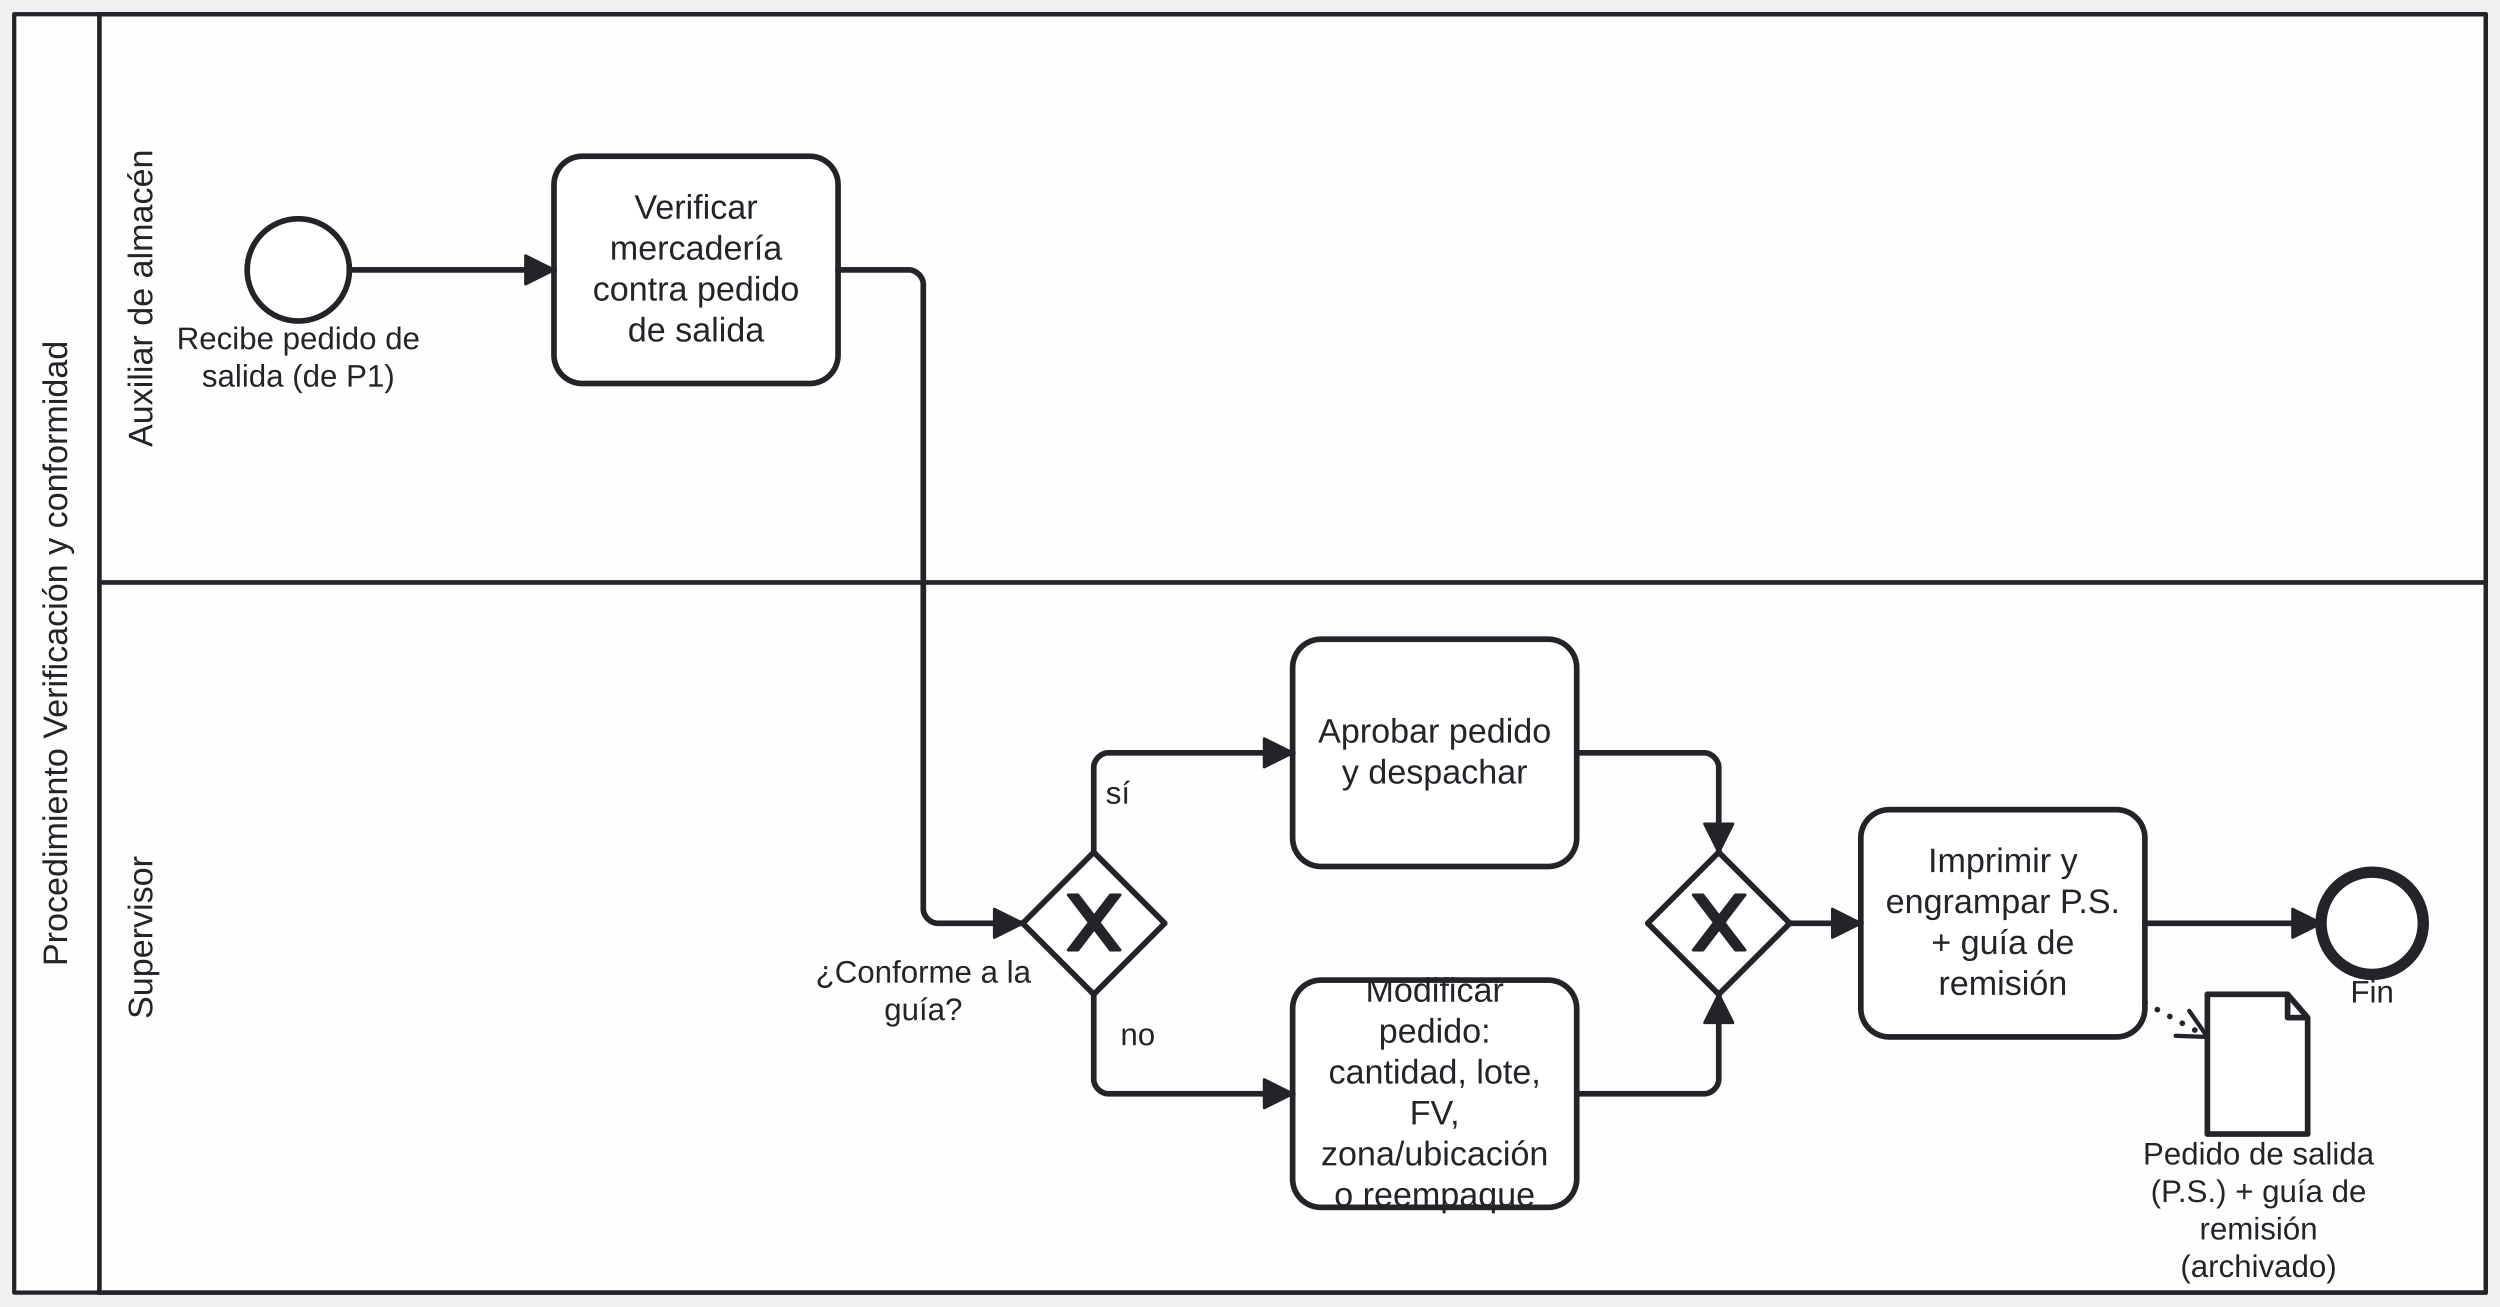
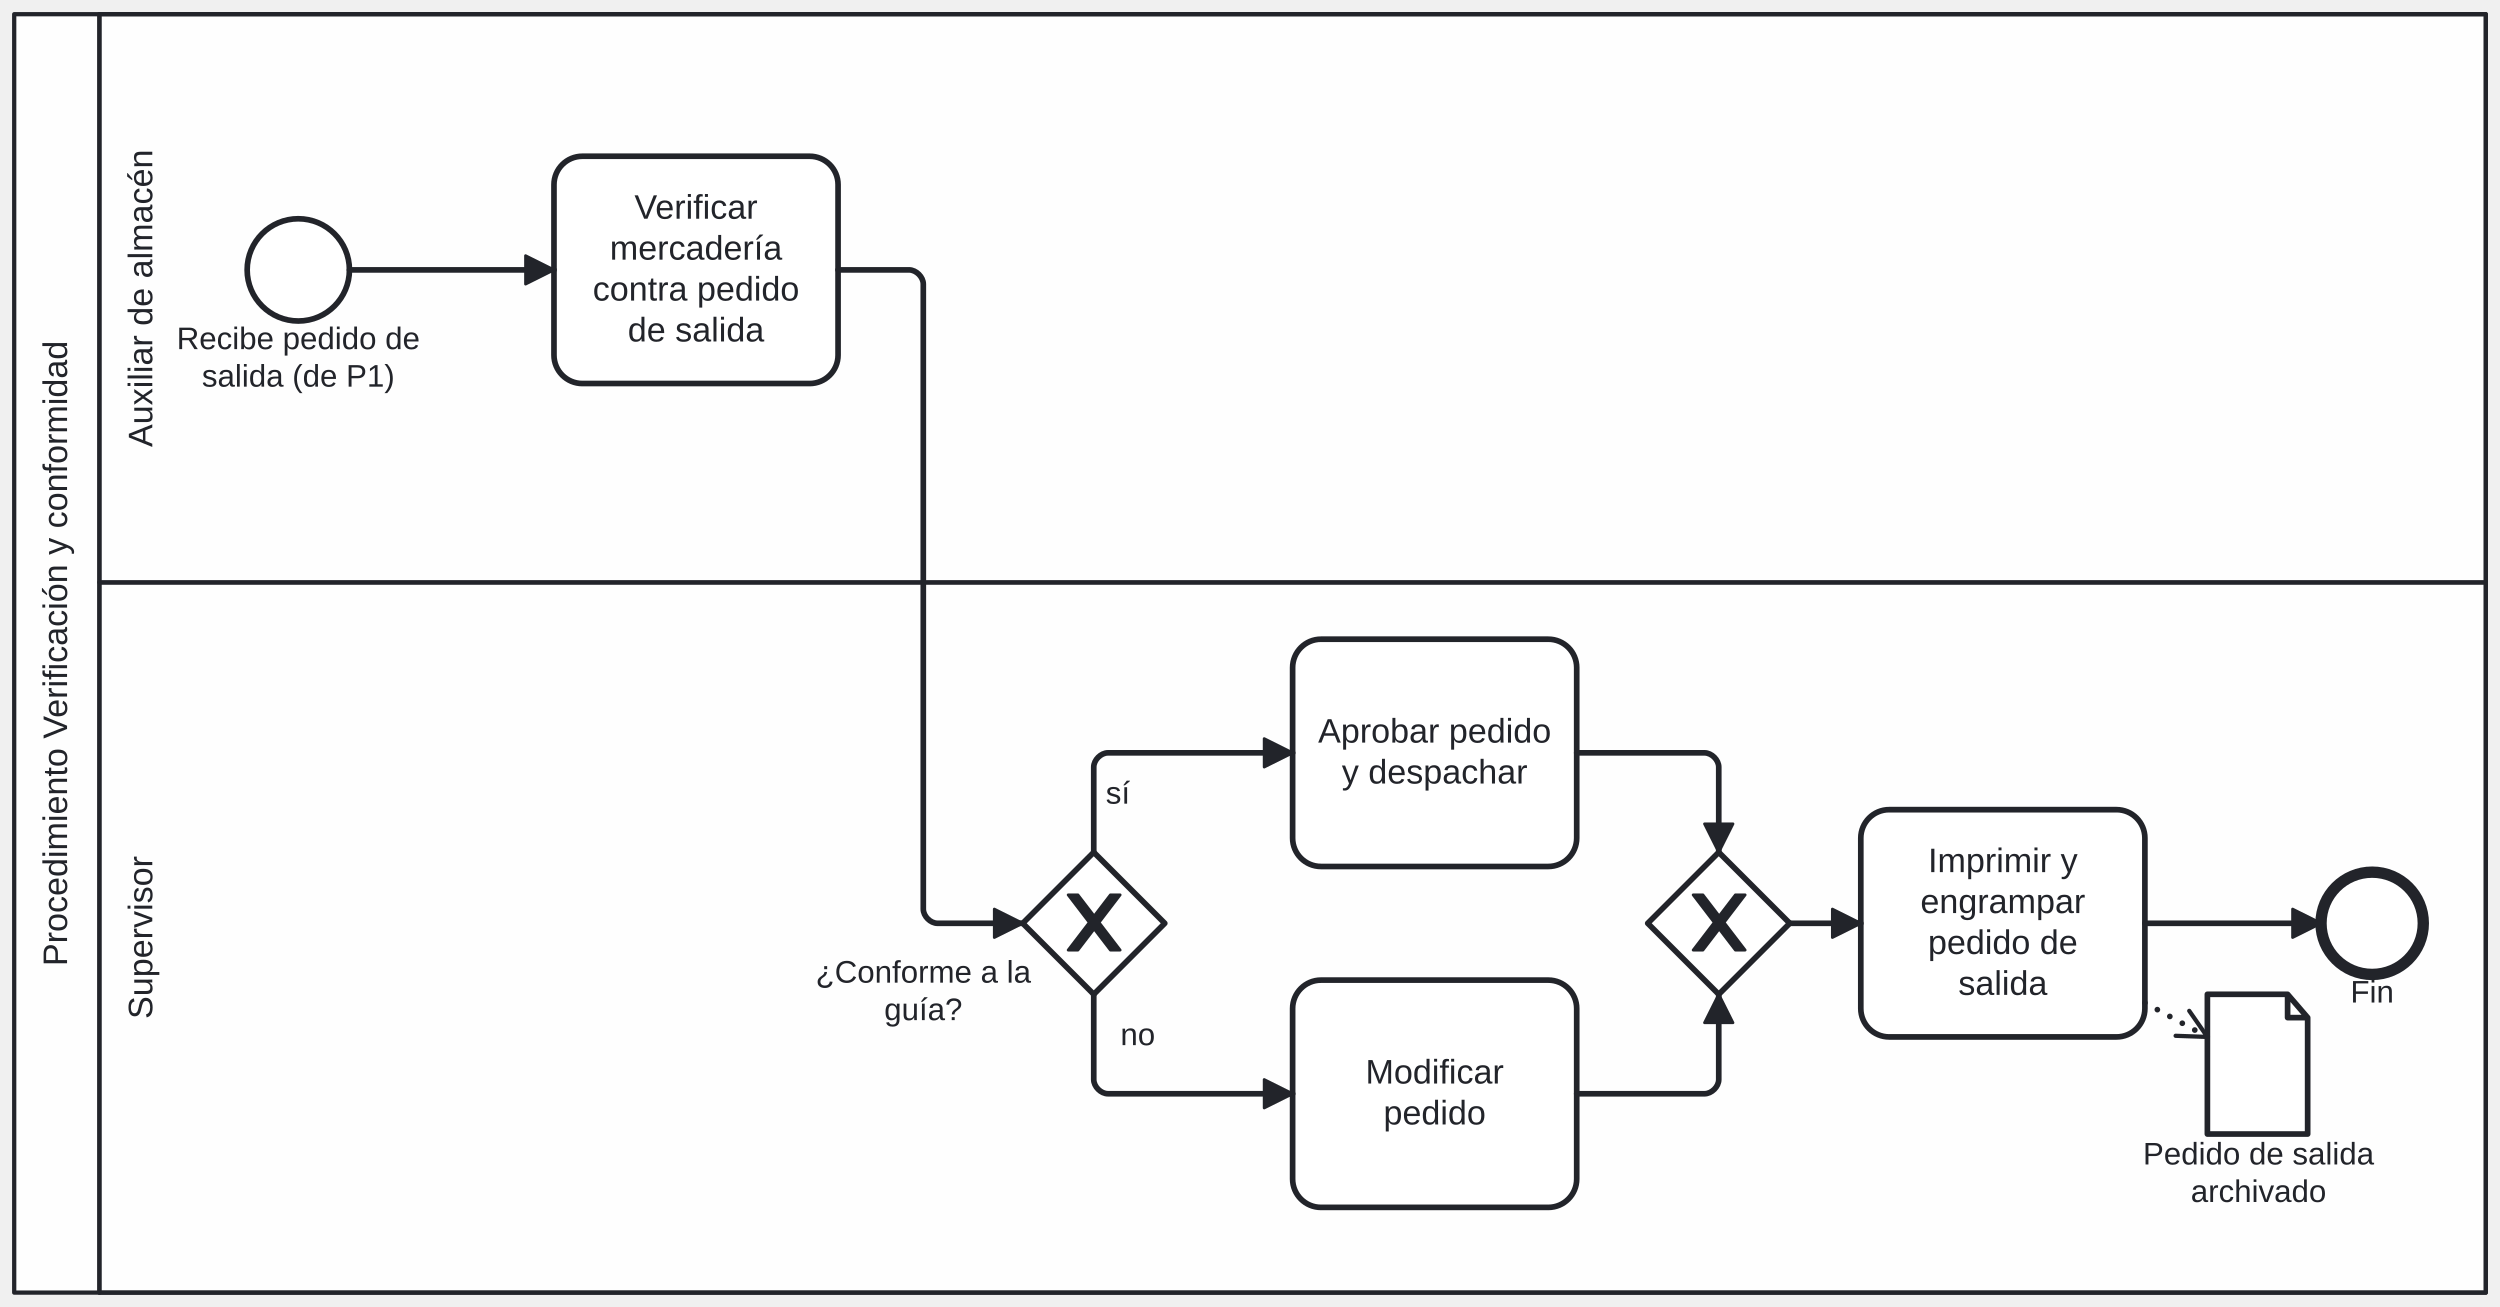
<svg xmlns="http://www.w3.org/2000/svg" width="880" height="460" viewBox="125 75 880 460" version="1.1">
  <defs>
-     <pattern id="djs-grid-pattern-457820" width="10" height="10" patternUnits="userSpaceOnUse">
+     <pattern id="djs-grid-pattern-455992" width="10" height="10" patternUnits="userSpaceOnUse">
      <circle cx="0.5" cy="0.5" r="0.5" style="fill: rgb(204, 204, 204);" />
    </pattern>
  </defs>
  <g class="djs-group">
    <g class="djs-element djs-shape" data-element-id="Participant_1" style="display: block;" transform="matrix(1 0 0 1 130 80)">
      <g class="djs-visual">
        <rect x="0" y="0" width="870" height="450" rx="0" ry="0" style="stroke-linecap: round; stroke-linejoin: round; stroke: rgb(34, 36, 42); stroke-width: 1.5px; fill: white; fill-opacity: 0.95;" />
        <path style="fill: none; stroke-linecap: round; stroke-linejoin: round; stroke: rgb(34, 36, 42); stroke-width: 1.5px;" d="M30,0L30,450" />
        <text lineHeight="1.2" class="djs-label" style="font-family: Arial, sans-serif; font-size: 12px; font-weight: normal; fill: rgb(34, 36, 42);" transform="matrix(-1.83697e-16 -1 1 -1.83697e-16 0 450)">
          <tspan x="114.946" y="18.6">Procedimiento Verificación y conformidad</tspan>
        </text>
      </g>
      <rect class="djs-hit djs-hit-no-move" x="0" y="0" width="870" height="450" style="fill: none; stroke-opacity: 0; stroke: white; stroke-width: 15px;" />
      <rect class="djs-hit djs-hit-click-stroke" x="0" y="0" width="870" height="450" style="fill: none; stroke-opacity: 0; stroke: white; stroke-width: 15px;" />
      <rect class="djs-hit djs-hit-all" x="0" y="0" width="30" height="450" style="fill: none; stroke-opacity: 0; stroke: white; stroke-width: 15px;" />
      <rect x="-5" y="-5" rx="4" width="880" height="460" class="djs-outline" style="fill: none;" />
    </g>
    <g class="djs-children">
      <g class="djs-group">
        <g class="djs-element djs-shape" data-element-id="Lane_Supervisor" style="display: block;" transform="matrix(1 0 0 1 160 280)">
          <g class="djs-visual">
            <rect x="0" y="0" width="840" height="250" rx="0" ry="0" style="stroke-linecap: round; stroke-linejoin: round; stroke: rgb(34, 36, 42); stroke-width: 1.5px; fill: white; fill-opacity: 0.25;" />
            <text lineHeight="1.2" class="djs-label" style="font-family: Arial, sans-serif; font-size: 12px; font-weight: normal; fill: rgb(34, 36, 42);" transform="matrix(-1.83697e-16 -1 1 -1.83697e-16 0 250)">
              <tspan x="96.321" y="18.6">Supervisor</tspan>
            </text>
          </g>
          <rect class="djs-hit djs-hit-no-move" x="0" y="0" width="840" height="250" style="fill: none; stroke-opacity: 0; stroke: white; stroke-width: 15px;" />
          <rect class="djs-hit djs-hit-click-stroke" x="0" y="0" width="840" height="250" style="fill: none; stroke-opacity: 0; stroke: white; stroke-width: 15px;" />
          <rect class="djs-hit djs-hit-all" x="0" y="0" width="30" height="250" style="fill: none; stroke-opacity: 0; stroke: white; stroke-width: 15px;" />
          <rect x="-5" y="-5" rx="4" width="850" height="260" class="djs-outline" style="fill: none;" />
        </g>
      </g>
      <g class="djs-group">
        <g class="djs-element djs-shape" data-element-id="Lane_Auxiliar_Almacen" style="display: block;" transform="matrix(1 0 0 1 160 80)">
          <g class="djs-visual">
            <rect x="0" y="0" width="840" height="200" rx="0" ry="0" style="stroke-linecap: round; stroke-linejoin: round; stroke: rgb(34, 36, 42); stroke-width: 1.5px; fill: white; fill-opacity: 0.25;" />
            <text lineHeight="1.2" class="djs-label" style="font-family: Arial, sans-serif; font-size: 12px; font-weight: normal; fill: rgb(34, 36, 42);" transform="matrix(-1.83697e-16 -1 1 -1.83697e-16 0 200)">
              <tspan x="47.641" y="18.6">Auxiliar de almacén</tspan>
            </text>
          </g>
          <rect class="djs-hit djs-hit-no-move" x="0" y="0" width="840" height="200" style="fill: none; stroke-opacity: 0; stroke: white; stroke-width: 15px;" />
          <rect class="djs-hit djs-hit-click-stroke" x="0" y="0" width="840" height="200" style="fill: none; stroke-opacity: 0; stroke: white; stroke-width: 15px;" />
          <rect class="djs-hit djs-hit-all" x="0" y="0" width="30" height="200" style="fill: none; stroke-opacity: 0; stroke: white; stroke-width: 15px;" />
          <rect x="-5" y="-5" rx="4" width="850" height="210" class="djs-outline" style="fill: none;" />
        </g>
      </g>
      <g class="djs-group">
        <g class="djs-element djs-shape" data-element-id="StartEvent_1" style="display: block;" transform="matrix(1 0 0 1 212 152)">
          <g class="djs-visual">
            <circle cx="18" cy="18" r="18" style="stroke-linecap: round; stroke-linejoin: round; stroke: rgb(34, 36, 42); stroke-width: 2px; fill: white; fill-opacity: 0.95;" />
          </g>
          <rect class="djs-hit djs-hit-all" x="0" y="0" width="36" height="36" style="fill: none; stroke-opacity: 0; stroke: white; stroke-width: 15px;" />
          <circle cx="18" cy="18" r="23" class="djs-outline" style="fill: none;" />
        </g>
      </g>
      <g class="djs-group">
        <g class="djs-element djs-shape" data-element-id="StartEvent_1_label" style="display: block;" transform="matrix(1 0 0 1 187 188)">
          <g class="djs-visual">
            <text lineHeight="1.2" class="djs-label" style="font-family: Arial, sans-serif; font-size: 11px; font-weight: normal; fill: rgb(34, 36, 42);">
              <tspan x="0.19" y="9.9">Recibe pedido de </tspan>
              <tspan x="9.065" y="23.1">salida (de P1)</tspan>
            </text>
          </g>
          <rect class="djs-hit djs-hit-all" x="0" y="0" width="86" height="27" style="fill: none; stroke-opacity: 0; stroke: white; stroke-width: 15px;" />
          <rect x="-5" y="-5" rx="4" width="96" height="37" class="djs-outline" style="fill: none;" />
        </g>
      </g>
      <g class="djs-group">
        <g class="djs-element djs-shape" data-element-id="Task_1" style="display: block;" transform="matrix(1 0 0 1 320 130)">
          <g class="djs-visual">
            <rect x="0" y="0" width="100" height="80" rx="10" ry="10" style="stroke-linecap: round; stroke-linejoin: round; stroke: rgb(34, 36, 42); stroke-width: 2px; fill: white; fill-opacity: 0.95;" />
            <text lineHeight="1.2" class="djs-label" style="font-family: Arial, sans-serif; font-size: 12px; font-weight: normal; fill: rgb(34, 36, 42);">
              <tspan x="28.326" y="22">Verificar </tspan>
              <tspan x="19.654" y="36.4">mercadería </tspan>
              <tspan x="13.64" y="50.8">contra pedido </tspan>
              <tspan x="25.982" y="65.2">de salida</tspan>
            </text>
          </g>
          <rect class="djs-hit djs-hit-all" x="0" y="0" width="100" height="80" style="fill: none; stroke-opacity: 0; stroke: white; stroke-width: 15px;" />
          <rect x="-5" y="-5" rx="14" width="110" height="90" class="djs-outline" style="fill: none;" />
        </g>
      </g>
      <g class="djs-group">
        <g class="djs-element djs-shape" data-element-id="Gateway_1" style="display: block;" transform="matrix(1 0 0 1 485 375)">
          <g class="djs-visual">
            <polygon points="25,0 50,25 25,50 0,25" style="stroke-linecap: round; stroke-linejoin: round; stroke: rgb(34, 36, 42); stroke-width: 2px; fill: white; fill-opacity: 0.95;" />
            <path d="m 16,15 7.429,9.714 -7.429,9.714 3.429,0 5.714,-7.464 5.714,7.464 3.429,0 -7.429,-9.714 7.429,-9.714 -3.429,0 -5.714,7.464 -5.714,-7.464 -3.429,0 z" style="fill: rgb(34, 36, 42); stroke-linecap: round; stroke-linejoin: round; stroke: rgb(34, 36, 42); stroke-width: 1px;" />
          </g>
          <rect class="djs-hit djs-hit-all" x="0" y="0" width="50" height="50" style="fill: none; stroke-opacity: 0; stroke: white; stroke-width: 15px;" />
          <rect x="2" y="2" rx="4" width="46" height="46" class="djs-outline" style="transform-box: fill-box; transform: rotate(45deg); transform-origin: center center; fill: none;" />
        </g>
      </g>
      <g class="djs-group">
        <g class="djs-element djs-shape" data-element-id="Gateway_1_label" style="display: block;" transform="matrix(1 0 0 1 412 411)">
          <g class="djs-visual">
            <text lineHeight="1.2" class="djs-label" style="font-family: Arial, sans-serif; font-size: 11px; font-weight: normal; fill: rgb(34, 36, 42);">
              <tspan x="0.096" y="9.9">¿Conforme a la</tspan>
              <tspan x="24.237" y="23.1">guía?</tspan>
            </text>
          </g>
          <rect class="djs-hit djs-hit-all" x="0" y="0" width="76" height="27" style="fill: none; stroke-opacity: 0; stroke: white; stroke-width: 15px;" />
          <rect x="-5" y="-5" rx="4" width="86" height="37" class="djs-outline" style="fill: none;" />
        </g>
      </g>
      <g class="djs-group">
        <g class="djs-element djs-shape" data-element-id="Gateway_0rw6jg3" style="display: block;" transform="matrix(1 0 0 1 705 375)">
          <g class="djs-visual">
            <polygon points="25,0 50,25 25,50 0,25" style="stroke-linecap: round; stroke-linejoin: round; stroke: rgb(34, 36, 42); stroke-width: 2px; fill: white; fill-opacity: 0.95;" />
            <path d="m 16,15 7.429,9.714 -7.429,9.714 3.429,0 5.714,-7.464 5.714,7.464 3.429,0 -7.429,-9.714 7.429,-9.714 -3.429,0 -5.714,7.464 -5.714,-7.464 -3.429,0 z" style="fill: rgb(34, 36, 42); stroke-linecap: round; stroke-linejoin: round; stroke: rgb(34, 36, 42); stroke-width: 1px;" />
          </g>
          <rect class="djs-hit djs-hit-all" x="0" y="0" width="50" height="50" style="fill: none; stroke-opacity: 0; stroke: white; stroke-width: 15px;" />
          <rect x="2" y="2" rx="4" width="46" height="46" class="djs-outline" style="transform-box: fill-box; transform: rotate(45deg); transform-origin: center center; fill: none;" />
        </g>
      </g>
      <g class="djs-group">
        <g class="djs-element djs-shape" data-element-id="EndEvent_1" style="display: block;" transform="matrix(1 0 0 1 942 382)">
          <g class="djs-visual">
            <circle cx="18" cy="18" r="18" style="stroke-linecap: round; stroke-linejoin: round; stroke: rgb(34, 36, 42); stroke-width: 4px; fill: white; fill-opacity: 0.95;" />
          </g>
          <rect class="djs-hit djs-hit-all" x="0" y="0" width="36" height="36" style="fill: none; stroke-opacity: 0; stroke: white; stroke-width: 15px;" />
          <circle cx="18" cy="18" r="24" class="djs-outline" style="fill: none;" />
        </g>
      </g>
      <g class="djs-group">
        <g class="djs-element djs-shape" data-element-id="EndEvent_1_label" style="display: block;" transform="matrix(1 0 0 1 952 418)">
          <g class="djs-visual">
            <text lineHeight="1.2" class="djs-label" style="font-family: Arial, sans-serif; font-size: 11px; font-weight: normal; fill: rgb(34, 36, 42);">
              <tspan x="0.36" y="9.9">Fin</tspan>
            </text>
          </g>
          <rect class="djs-hit djs-hit-all" x="0" y="0" width="16" height="14" style="fill: none; stroke-opacity: 0; stroke: white; stroke-width: 15px;" />
          <rect x="-5" y="-5" rx="4" width="26" height="24" class="djs-outline" style="fill: none;" />
        </g>
      </g>
      <g class="djs-group">
        <g class="djs-element djs-shape" data-element-id="Task_4" style="display: block;" transform="matrix(1 0 0 1 780 360)">
          <g class="djs-visual">
            <rect x="0" y="0" width="100" height="80" rx="10" ry="10" style="stroke-linecap: round; stroke-linejoin: round; stroke: rgb(34, 36, 42); stroke-width: 2px; fill: white; fill-opacity: 0.95;" />
            <text lineHeight="1.2" class="djs-label" style="font-family: Arial, sans-serif; font-size: 12px; font-weight: normal; fill: rgb(34, 36, 42);">
              <tspan x="23.671" y="22">Imprimir y </tspan>
-               <tspan x="8.753" y="36.4">engrampar P.S. </tspan>
-               <tspan x="24.811" y="50.8">+ guía de </tspan>
-               <tspan x="27.327" y="65.2">remisión</tspan>
+               <tspan x="20.984" y="36.4">engrampar </tspan>
+               <tspan x="23.642" y="50.8">pedido de </tspan>
+               <tspan x="34.323" y="65.2">salida</tspan>
            </text>
          </g>
          <rect class="djs-hit djs-hit-all" x="0" y="0" width="100" height="80" style="fill: none; stroke-opacity: 0; stroke: white; stroke-width: 15px;" />
          <rect x="-5" y="-5" rx="14" width="110" height="90" class="djs-outline" style="fill: none;" />
        </g>
      </g>
      <g class="djs-group">
        <g class="djs-element djs-shape" data-element-id="DataObjectReference_1" style="display: block;" transform="matrix(1 0 0 1 902 425)">
          <g class="djs-visual">
            <path d="m 0,0 28.235,0 7.059,8.197 0,40.984 -35.294,0 0,-49.18 28.235,0 0,8.197 7.059,0" style="fill: white; stroke-linecap: round; stroke-linejoin: round; stroke: rgb(34, 36, 42); stroke-width: 2px; fill-opacity: 0.95;" />
          </g>
          <rect class="djs-hit djs-hit-all" x="0" y="0" width="36" height="50" style="fill: none; stroke-opacity: 0; stroke: white; stroke-width: 15px;" />
          <path d="M44.765 11.326L36.989 2.641C36.045 1.586 34.565 0.989 33.19 0.989H5.987C3.227 0.989 0.99 3.349 0.99 6.26V55.023C0.99 57.935 3.227 60.295 5.987 60.295H40.966C43.726 60.295 45.963 57.935 45.963 55.023V14.946C45.963 13.6 45.641 12.305 44.765 11.326Z" transform="translate(-6, -6)" class="djs-outline" style="stroke-width: 2px; fill: none;" />
        </g>
      </g>
      <g class="djs-group">
        <g class="djs-element djs-shape" data-element-id="DataObjectReference_1_label" style="display: block;" transform="matrix(1 0 0 1 879 475)">
          <g class="djs-visual">
            <text lineHeight="1.2" class="djs-label" style="font-family: Arial, sans-serif; font-size: 11px; font-weight: normal; fill: rgb(34, 36, 42);">
              <tspan x="0.33" y="9.9">Pedido de salida</tspan>
-               <tspan x="3.034" y="23.1">(P.S.) + guía de</tspan>
-               <tspan x="20.217" y="36.3">remisión </tspan>
-               <tspan x="13.489" y="49.5">(archivado)</tspan>
-             </text>
-           </g>
-           <rect class="djs-hit djs-hit-all" x="0" y="0" width="82" height="53" style="fill: none; stroke-opacity: 0; stroke: white; stroke-width: 15px;" />
-           <rect x="-5" y="-5" rx="4" width="92" height="63" class="djs-outline" style="fill: none;" />
+               <tspan x="17.152" y="23.1">archivado</tspan>
+             </text>
+           </g>
+           <rect class="djs-hit djs-hit-all" x="0" y="0" width="82" height="27" style="fill: none; stroke-opacity: 0; stroke: white; stroke-width: 15px;" />
+           <rect x="-5" y="-5" rx="4" width="92" height="37" class="djs-outline" style="fill: none;" />
        </g>
      </g>
      <g class="djs-group">
        <g class="djs-element djs-shape" data-element-id="Task_2" style="display: block;" transform="matrix(1 0 0 1 580 300)">
          <g class="djs-visual">
            <rect x="0" y="0" width="100" height="80" rx="10" ry="10" style="stroke-linecap: round; stroke-linejoin: round; stroke: rgb(34, 36, 42); stroke-width: 2px; fill: white; fill-opacity: 0.95;" />
            <text lineHeight="1.2" class="djs-label" style="font-family: Arial, sans-serif; font-size: 12px; font-weight: normal; fill: rgb(34, 36, 42);">
              <tspan x="8.97" y="36.4">Aprobar pedido</tspan>
              <tspan x="17.313" y="50.8">y despachar</tspan>
            </text>
          </g>
          <rect class="djs-hit djs-hit-all" x="0" y="0" width="100" height="80" style="fill: none; stroke-opacity: 0; stroke: white; stroke-width: 15px;" />
          <rect x="-5" y="-5" rx="14" width="110" height="90" class="djs-outline" style="fill: none;" />
        </g>
      </g>
      <g class="djs-group">
        <g class="djs-element djs-shape" data-element-id="Task_3" style="display: block;" transform="matrix(1 0 0 1 580 420)">
          <g class="djs-visual">
            <rect x="0" y="0" width="100" height="80" rx="10" ry="10" style="stroke-linecap: round; stroke-linejoin: round; stroke: rgb(34, 36, 42); stroke-width: 2px; fill: white; fill-opacity: 0.95;" />
            <text lineHeight="1.2" class="djs-label" style="font-family: Arial, sans-serif; font-size: 12px; font-weight: normal; fill: rgb(34, 36, 42);">
-               <tspan x="25.66" y="7.6">Modificar </tspan>
-               <tspan x="30.315" y="22">pedido: </tspan>
-               <tspan x="12.641" y="36.4">cantidad, lote,</tspan>
-               <tspan x="41.217" y="50.8">FV, </tspan>
-               <tspan x="9.972" y="65.2">zona/ubicación</tspan>
-               <tspan x="14.642" y="79.6">o reempaque</tspan>
+               <tspan x="25.66" y="36.4">Modificar </tspan>
+               <tspan x="31.982" y="50.8">pedido</tspan>
            </text>
          </g>
          <rect class="djs-hit djs-hit-all" x="0" y="0" width="100" height="80" style="fill: none; stroke-opacity: 0; stroke: white; stroke-width: 15px;" />
          <rect x="-5" y="-5" rx="14" width="110" height="90" class="djs-outline" style="fill: none;" />
        </g>
      </g>
      <g class="djs-group">
        <g class="djs-element djs-connection" data-element-id="Flow_1" style="display: block;">
          <g class="djs-visual">
            <defs>
-               <marker id="marker-dgyntp8fqbp9y78xxpas6kkm7" viewBox="0 0 20 20" refX="11" refY="10" markerWidth="10" markerHeight="10" orient="auto">
-                 <path d="M 1 5 L 11 10 L 1 15 Z" style="stroke-linecap: round; stroke-linejoin: round; stroke: rgb(34, 36, 42); stroke-width: 1px; fill: rgb(34, 36, 42);" />
-               </marker>
-             </defs>
-             <path data-corner-radius="5" style="fill: none; stroke-linecap: round; stroke-linejoin: round; stroke: rgb(34, 36, 42); stroke-width: 2px; marker-end: url('#marker-dgyntp8fqbp9y78xxpas6kkm7');" d="M248,170L320,170" />
+               <marker id="marker-8qagesgs3m3yz1lh3loasnh9e" viewBox="0 0 20 20" refX="11" refY="10" markerWidth="10" markerHeight="10" orient="auto">
+                 <path d="M 1 5 L 11 10 L 1 15 Z" style="stroke-linecap: round; stroke-linejoin: round; stroke: rgb(34, 36, 42); stroke-width: 1px; fill: rgb(34, 36, 42);" />
+               </marker>
+             </defs>
+             <path data-corner-radius="5" style="fill: none; stroke-linecap: round; stroke-linejoin: round; stroke: rgb(34, 36, 42); stroke-width: 2px; marker-end: url('#marker-8qagesgs3m3yz1lh3loasnh9e');" d="M248,170L320,170" />
          </g>
          <path d="M248,170L320,170" class="djs-hit djs-hit-stroke" style="fill: none; stroke-opacity: 0; stroke: white; stroke-width: 15px;" />
          <rect x="243" y="165" rx="4" width="82" height="10" class="djs-outline" style="fill: none;" />
        </g>
      </g>
      <g class="djs-group">
        <g class="djs-element djs-connection" data-element-id="Flow_2" style="display: block;">
          <g class="djs-visual">
            <defs>
-               <marker id="marker-3pdo2p5glhsqpco5jrdfwp55k" viewBox="0 0 20 20" refX="11" refY="10" markerWidth="10" markerHeight="10" orient="auto">
-                 <path d="M 1 5 L 11 10 L 1 15 Z" style="stroke-linecap: round; stroke-linejoin: round; stroke: rgb(34, 36, 42); stroke-width: 1px; fill: rgb(34, 36, 42);" />
-               </marker>
-             </defs>
-             <path data-corner-radius="5" style="fill: none; stroke-linecap: round; stroke-linejoin: round; stroke: rgb(34, 36, 42); stroke-width: 2px; marker-end: url('#marker-3pdo2p5glhsqpco5jrdfwp55k');" d="M420,170L445,170C447.5,170,450,172.5,450,175L450,395C450,397.5,452.5,400,455,400L485,400" />
+               <marker id="marker-bue50u8oiu5z5jzahosnch1nd" viewBox="0 0 20 20" refX="11" refY="10" markerWidth="10" markerHeight="10" orient="auto">
+                 <path d="M 1 5 L 11 10 L 1 15 Z" style="stroke-linecap: round; stroke-linejoin: round; stroke: rgb(34, 36, 42); stroke-width: 1px; fill: rgb(34, 36, 42);" />
+               </marker>
+             </defs>
+             <path data-corner-radius="5" style="fill: none; stroke-linecap: round; stroke-linejoin: round; stroke: rgb(34, 36, 42); stroke-width: 2px; marker-end: url('#marker-bue50u8oiu5z5jzahosnch1nd');" d="M420,170L445,170C447.5,170,450,172.5,450,175L450,395C450,397.5,452.5,400,455,400L485,400" />
          </g>
          <path d="M420,170L450,170L450,400L485,400" class="djs-hit djs-hit-stroke" style="fill: none; stroke-opacity: 0; stroke: white; stroke-width: 15px;" />
          <rect x="415" y="165" rx="4" width="75" height="240" class="djs-outline" style="fill: none;" />
        </g>
      </g>
      <g class="djs-group">
        <g class="djs-element djs-connection" data-element-id="Flow_3_si" style="display: block;">
          <g class="djs-visual">
            <defs>
-               <marker id="marker-7t9p936aey6ix49jn86cpet9m" viewBox="0 0 20 20" refX="11" refY="10" markerWidth="10" markerHeight="10" orient="auto">
-                 <path d="M 1 5 L 11 10 L 1 15 Z" style="stroke-linecap: round; stroke-linejoin: round; stroke: rgb(34, 36, 42); stroke-width: 1px; fill: rgb(34, 36, 42);" />
-               </marker>
-             </defs>
-             <path data-corner-radius="5" style="fill: none; stroke-linecap: round; stroke-linejoin: round; stroke: rgb(34, 36, 42); stroke-width: 2px; marker-end: url('#marker-7t9p936aey6ix49jn86cpet9m');" d="M510,375L510,345C510,342.5,512.5,340,515,340L580,340" />
+               <marker id="marker-7xmcz14qfqjzflro522c24y7c" viewBox="0 0 20 20" refX="11" refY="10" markerWidth="10" markerHeight="10" orient="auto">
+                 <path d="M 1 5 L 11 10 L 1 15 Z" style="stroke-linecap: round; stroke-linejoin: round; stroke: rgb(34, 36, 42); stroke-width: 1px; fill: rgb(34, 36, 42);" />
+               </marker>
+             </defs>
+             <path data-corner-radius="5" style="fill: none; stroke-linecap: round; stroke-linejoin: round; stroke: rgb(34, 36, 42); stroke-width: 2px; marker-end: url('#marker-7xmcz14qfqjzflro522c24y7c');" d="M510,375L510,345C510,342.5,512.5,340,515,340L580,340" />
          </g>
          <path d="M510,375L510,340L580,340" class="djs-hit djs-hit-stroke" style="fill: none; stroke-opacity: 0; stroke: white; stroke-width: 15px;" />
          <rect x="505" y="335" rx="4" width="80" height="45" class="djs-outline" style="fill: none;" />
        </g>
      </g>
      <g class="djs-group">
        <g class="djs-element djs-shape" data-element-id="Flow_3_si_label" style="display: block;" transform="matrix(1 0 0 1 514 348)">
          <g class="djs-visual">
            <text lineHeight="1.2" class="djs-label" style="font-family: Arial, sans-serif; font-size: 11px; font-weight: normal; fill: rgb(34, 36, 42);">
              <tspan x="0.222" y="9.9">sí</tspan>
            </text>
          </g>
          <rect class="djs-hit djs-hit-all" x="0" y="0" width="9" height="14" style="fill: none; stroke-opacity: 0; stroke: white; stroke-width: 15px;" />
          <rect x="-5" y="-5" rx="4" width="19" height="24" class="djs-outline" style="fill: none;" />
        </g>
      </g>
      <g class="djs-group">
        <g class="djs-element djs-connection" data-element-id="Flow_4_no" style="display: block;">
          <g class="djs-visual">
            <defs>
-               <marker id="marker-de5y40ssrpu1kwaemof8cr7bw" viewBox="0 0 20 20" refX="11" refY="10" markerWidth="10" markerHeight="10" orient="auto">
-                 <path d="M 1 5 L 11 10 L 1 15 Z" style="stroke-linecap: round; stroke-linejoin: round; stroke: rgb(34, 36, 42); stroke-width: 1px; fill: rgb(34, 36, 42);" />
-               </marker>
-             </defs>
-             <path data-corner-radius="5" style="fill: none; stroke-linecap: round; stroke-linejoin: round; stroke: rgb(34, 36, 42); stroke-width: 2px; marker-end: url('#marker-de5y40ssrpu1kwaemof8cr7bw');" d="M510,425L510,455C510,457.5,512.5,460,515,460L580,460" />
+               <marker id="marker-a3z8zxerdchw8eggxdmxm8tvm" viewBox="0 0 20 20" refX="11" refY="10" markerWidth="10" markerHeight="10" orient="auto">
+                 <path d="M 1 5 L 11 10 L 1 15 Z" style="stroke-linecap: round; stroke-linejoin: round; stroke: rgb(34, 36, 42); stroke-width: 1px; fill: rgb(34, 36, 42);" />
+               </marker>
+             </defs>
+             <path data-corner-radius="5" style="fill: none; stroke-linecap: round; stroke-linejoin: round; stroke: rgb(34, 36, 42); stroke-width: 2px; marker-end: url('#marker-a3z8zxerdchw8eggxdmxm8tvm');" d="M510,425L510,455C510,457.5,512.5,460,515,460L580,460" />
          </g>
          <path d="M510,425L510,460L580,460" class="djs-hit djs-hit-stroke" style="fill: none; stroke-opacity: 0; stroke: white; stroke-width: 15px;" />
          <rect x="505" y="420" rx="4" width="80" height="45" class="djs-outline" style="fill: none;" />
        </g>
      </g>
      <g class="djs-group">
        <g class="djs-element djs-shape" data-element-id="Flow_4_no_label" style="display: block;" transform="matrix(1 0 0 1 519 433)">
          <g class="djs-visual">
            <text lineHeight="1.2" class="djs-label" style="font-family: Arial, sans-serif; font-size: 11px; font-weight: normal; fill: rgb(34, 36, 42);">
              <tspan x="0.382" y="9.9">no</tspan>
            </text>
          </g>
          <rect class="djs-hit djs-hit-all" x="0" y="0" width="13" height="14" style="fill: none; stroke-opacity: 0; stroke: white; stroke-width: 15px;" />
          <rect x="-5" y="-5" rx="4" width="23" height="24" class="djs-outline" style="fill: none;" />
        </g>
      </g>
      <g class="djs-group">
        <g class="djs-element djs-connection" data-element-id="Flow_5" style="display: block;">
          <g class="djs-visual">
            <defs>
-               <marker id="marker-cnym5sdbyonht76f3tsj2ex8b" viewBox="0 0 20 20" refX="11" refY="10" markerWidth="10" markerHeight="10" orient="auto">
-                 <path d="M 1 5 L 11 10 L 1 15 Z" style="stroke-linecap: round; stroke-linejoin: round; stroke: rgb(34, 36, 42); stroke-width: 1px; fill: rgb(34, 36, 42);" />
-               </marker>
-             </defs>
-             <path data-corner-radius="5" style="fill: none; stroke-linecap: round; stroke-linejoin: round; stroke: rgb(34, 36, 42); stroke-width: 2px; marker-end: url('#marker-cnym5sdbyonht76f3tsj2ex8b');" d="M680,340L725,340C727.5,340,730,342.5,730,345L730,375" />
+               <marker id="marker-d5ixtmebmqkvgwbrigsvwx0fc" viewBox="0 0 20 20" refX="11" refY="10" markerWidth="10" markerHeight="10" orient="auto">
+                 <path d="M 1 5 L 11 10 L 1 15 Z" style="stroke-linecap: round; stroke-linejoin: round; stroke: rgb(34, 36, 42); stroke-width: 1px; fill: rgb(34, 36, 42);" />
+               </marker>
+             </defs>
+             <path data-corner-radius="5" style="fill: none; stroke-linecap: round; stroke-linejoin: round; stroke: rgb(34, 36, 42); stroke-width: 2px; marker-end: url('#marker-d5ixtmebmqkvgwbrigsvwx0fc');" d="M680,340L725,340C727.5,340,730,342.5,730,345L730,375" />
          </g>
          <path d="M680,340L730,340L730,375" class="djs-hit djs-hit-stroke" style="fill: none; stroke-opacity: 0; stroke: white; stroke-width: 15px;" />
          <rect x="675" y="335" rx="4" width="60" height="45" class="djs-outline" style="fill: none;" />
        </g>
      </g>
      <g class="djs-group">
        <g class="djs-element djs-connection" data-element-id="Flow_18v4dnr" style="display: block;">
          <g class="djs-visual">
            <defs>
-               <marker id="marker-91o5mos0pzmtycw0su4s4xoka" viewBox="0 0 20 20" refX="11" refY="10" markerWidth="10" markerHeight="10" orient="auto">
-                 <path d="M 1 5 L 11 10 L 1 15 Z" style="stroke-linecap: round; stroke-linejoin: round; stroke: rgb(34, 36, 42); stroke-width: 1px; fill: rgb(34, 36, 42);" />
-               </marker>
-             </defs>
-             <path data-corner-radius="5" style="fill: none; stroke-linecap: round; stroke-linejoin: round; stroke: rgb(34, 36, 42); stroke-width: 2px; marker-end: url('#marker-91o5mos0pzmtycw0su4s4xoka');" d="M680,460L725,460C727.5,460,730,457.5,730,455L730,425" />
+               <marker id="marker-8uwfrymxn16txovg2uftr81gw" viewBox="0 0 20 20" refX="11" refY="10" markerWidth="10" markerHeight="10" orient="auto">
+                 <path d="M 1 5 L 11 10 L 1 15 Z" style="stroke-linecap: round; stroke-linejoin: round; stroke: rgb(34, 36, 42); stroke-width: 1px; fill: rgb(34, 36, 42);" />
+               </marker>
+             </defs>
+             <path data-corner-radius="5" style="fill: none; stroke-linecap: round; stroke-linejoin: round; stroke: rgb(34, 36, 42); stroke-width: 2px; marker-end: url('#marker-8uwfrymxn16txovg2uftr81gw');" d="M680,460L725,460C727.5,460,730,457.5,730,455L730,425" />
          </g>
          <path d="M680,460L730,460L730,425" class="djs-hit djs-hit-stroke" style="fill: none; stroke-opacity: 0; stroke: white; stroke-width: 15px;" />
          <rect x="675" y="420" rx="4" width="60" height="45" class="djs-outline" style="fill: none;" />
        </g>
      </g>
      <g class="djs-group">
        <g class="djs-element djs-connection" data-element-id="Flow_0awxjmr" style="display: block;">
          <g class="djs-visual">
            <defs>
-               <marker id="marker-7lznlcj9js0b28oyd51d0d0tn" viewBox="0 0 20 20" refX="11" refY="10" markerWidth="10" markerHeight="10" orient="auto">
-                 <path d="M 1 5 L 11 10 L 1 15 Z" style="stroke-linecap: round; stroke-linejoin: round; stroke: rgb(34, 36, 42); stroke-width: 1px; fill: rgb(34, 36, 42);" />
-               </marker>
-             </defs>
-             <path data-corner-radius="5" style="fill: none; stroke-linecap: round; stroke-linejoin: round; stroke: rgb(34, 36, 42); stroke-width: 2px; marker-end: url('#marker-7lznlcj9js0b28oyd51d0d0tn');" d="M755,400L780,400" />
+               <marker id="marker-03w5n76a203nwz398f8fo7445" viewBox="0 0 20 20" refX="11" refY="10" markerWidth="10" markerHeight="10" orient="auto">
+                 <path d="M 1 5 L 11 10 L 1 15 Z" style="stroke-linecap: round; stroke-linejoin: round; stroke: rgb(34, 36, 42); stroke-width: 1px; fill: rgb(34, 36, 42);" />
+               </marker>
+             </defs>
+             <path data-corner-radius="5" style="fill: none; stroke-linecap: round; stroke-linejoin: round; stroke: rgb(34, 36, 42); stroke-width: 2px; marker-end: url('#marker-03w5n76a203nwz398f8fo7445');" d="M755,400L780,400" />
          </g>
          <path d="M755,400L780,400" class="djs-hit djs-hit-stroke" style="fill: none; stroke-opacity: 0; stroke: white; stroke-width: 15px;" />
          <rect x="750" y="395" rx="4" width="35" height="10" class="djs-outline" style="fill: none;" />
        </g>
      </g>
      <g class="djs-group">
        <g class="djs-element djs-connection" data-element-id="Flow_7" style="display: block;">
          <g class="djs-visual">
            <defs>
-               <marker id="marker-2sjpa1i5wu1os2gtwv21gnwuc" viewBox="0 0 20 20" refX="11" refY="10" markerWidth="10" markerHeight="10" orient="auto">
-                 <path d="M 1 5 L 11 10 L 1 15 Z" style="stroke-linecap: round; stroke-linejoin: round; stroke: rgb(34, 36, 42); stroke-width: 1px; fill: rgb(34, 36, 42);" />
-               </marker>
-             </defs>
-             <path data-corner-radius="5" style="fill: none; stroke-linecap: round; stroke-linejoin: round; stroke: rgb(34, 36, 42); stroke-width: 2px; marker-end: url('#marker-2sjpa1i5wu1os2gtwv21gnwuc');" d="M880,400L942,400" />
+               <marker id="marker-8s8ex3824gi8vh1yd5zkbed6j" viewBox="0 0 20 20" refX="11" refY="10" markerWidth="10" markerHeight="10" orient="auto">
+                 <path d="M 1 5 L 11 10 L 1 15 Z" style="stroke-linecap: round; stroke-linejoin: round; stroke: rgb(34, 36, 42); stroke-width: 1px; fill: rgb(34, 36, 42);" />
+               </marker>
+             </defs>
+             <path data-corner-radius="5" style="fill: none; stroke-linecap: round; stroke-linejoin: round; stroke: rgb(34, 36, 42); stroke-width: 2px; marker-end: url('#marker-8s8ex3824gi8vh1yd5zkbed6j');" d="M880,400L942,400" />
          </g>
          <path d="M880,400L942,400" class="djs-hit djs-hit-stroke" style="fill: none; stroke-opacity: 0; stroke: white; stroke-width: 15px;" />
          <rect x="875" y="395" rx="4" width="72" height="10" class="djs-outline" style="fill: none;" />
        </g>
      </g>
    </g>
  </g>
  <g class="djs-group">
    <g class="djs-element djs-connection" data-element-id="DataOutputAssociation_1" style="display: block;">
      <g class="djs-visual">
        <defs>
-           <marker id="marker-1e8m05ctgzogy7dtit263f961" viewBox="0 0 20 20" refX="11" refY="10" markerWidth="10" markerHeight="10" orient="auto">
+           <marker id="marker-be2ibznubnrs7au8dqbij0ze3" viewBox="0 0 20 20" refX="11" refY="10" markerWidth="10" markerHeight="10" orient="auto">
            <path d="M 1 5 L 11 10 L 1 15" style="fill: none; stroke-linecap: round; stroke-linejoin: round; stroke: rgb(34, 36, 42); stroke-width: 1.5px; stroke-dasharray: 10000, 1;" />
          </marker>
        </defs>
-         <path data-corner-radius="5" style="fill: none; stroke-linecap: round; stroke-linejoin: round; stroke: rgb(34, 36, 42); stroke-width: 2px; marker-end: url('#marker-1e8m05ctgzogy7dtit263f961'); stroke-dasharray: 0, 5;" d="M880,428L902,440" />
+         <path data-corner-radius="5" style="fill: none; stroke-linecap: round; stroke-linejoin: round; stroke: rgb(34, 36, 42); stroke-width: 2px; marker-end: url('#marker-be2ibznubnrs7au8dqbij0ze3'); stroke-dasharray: 0, 5;" d="M880,428L902,440" />
      </g>
      <path d="M880,428L902,440" class="djs-hit djs-hit-stroke" style="fill: none; stroke-opacity: 0; stroke: white; stroke-width: 15px;" />
      <rect x="875" y="423" rx="4" width="32" height="22" class="djs-outline" style="fill: none;" />
    </g>
  </g>
</svg>
